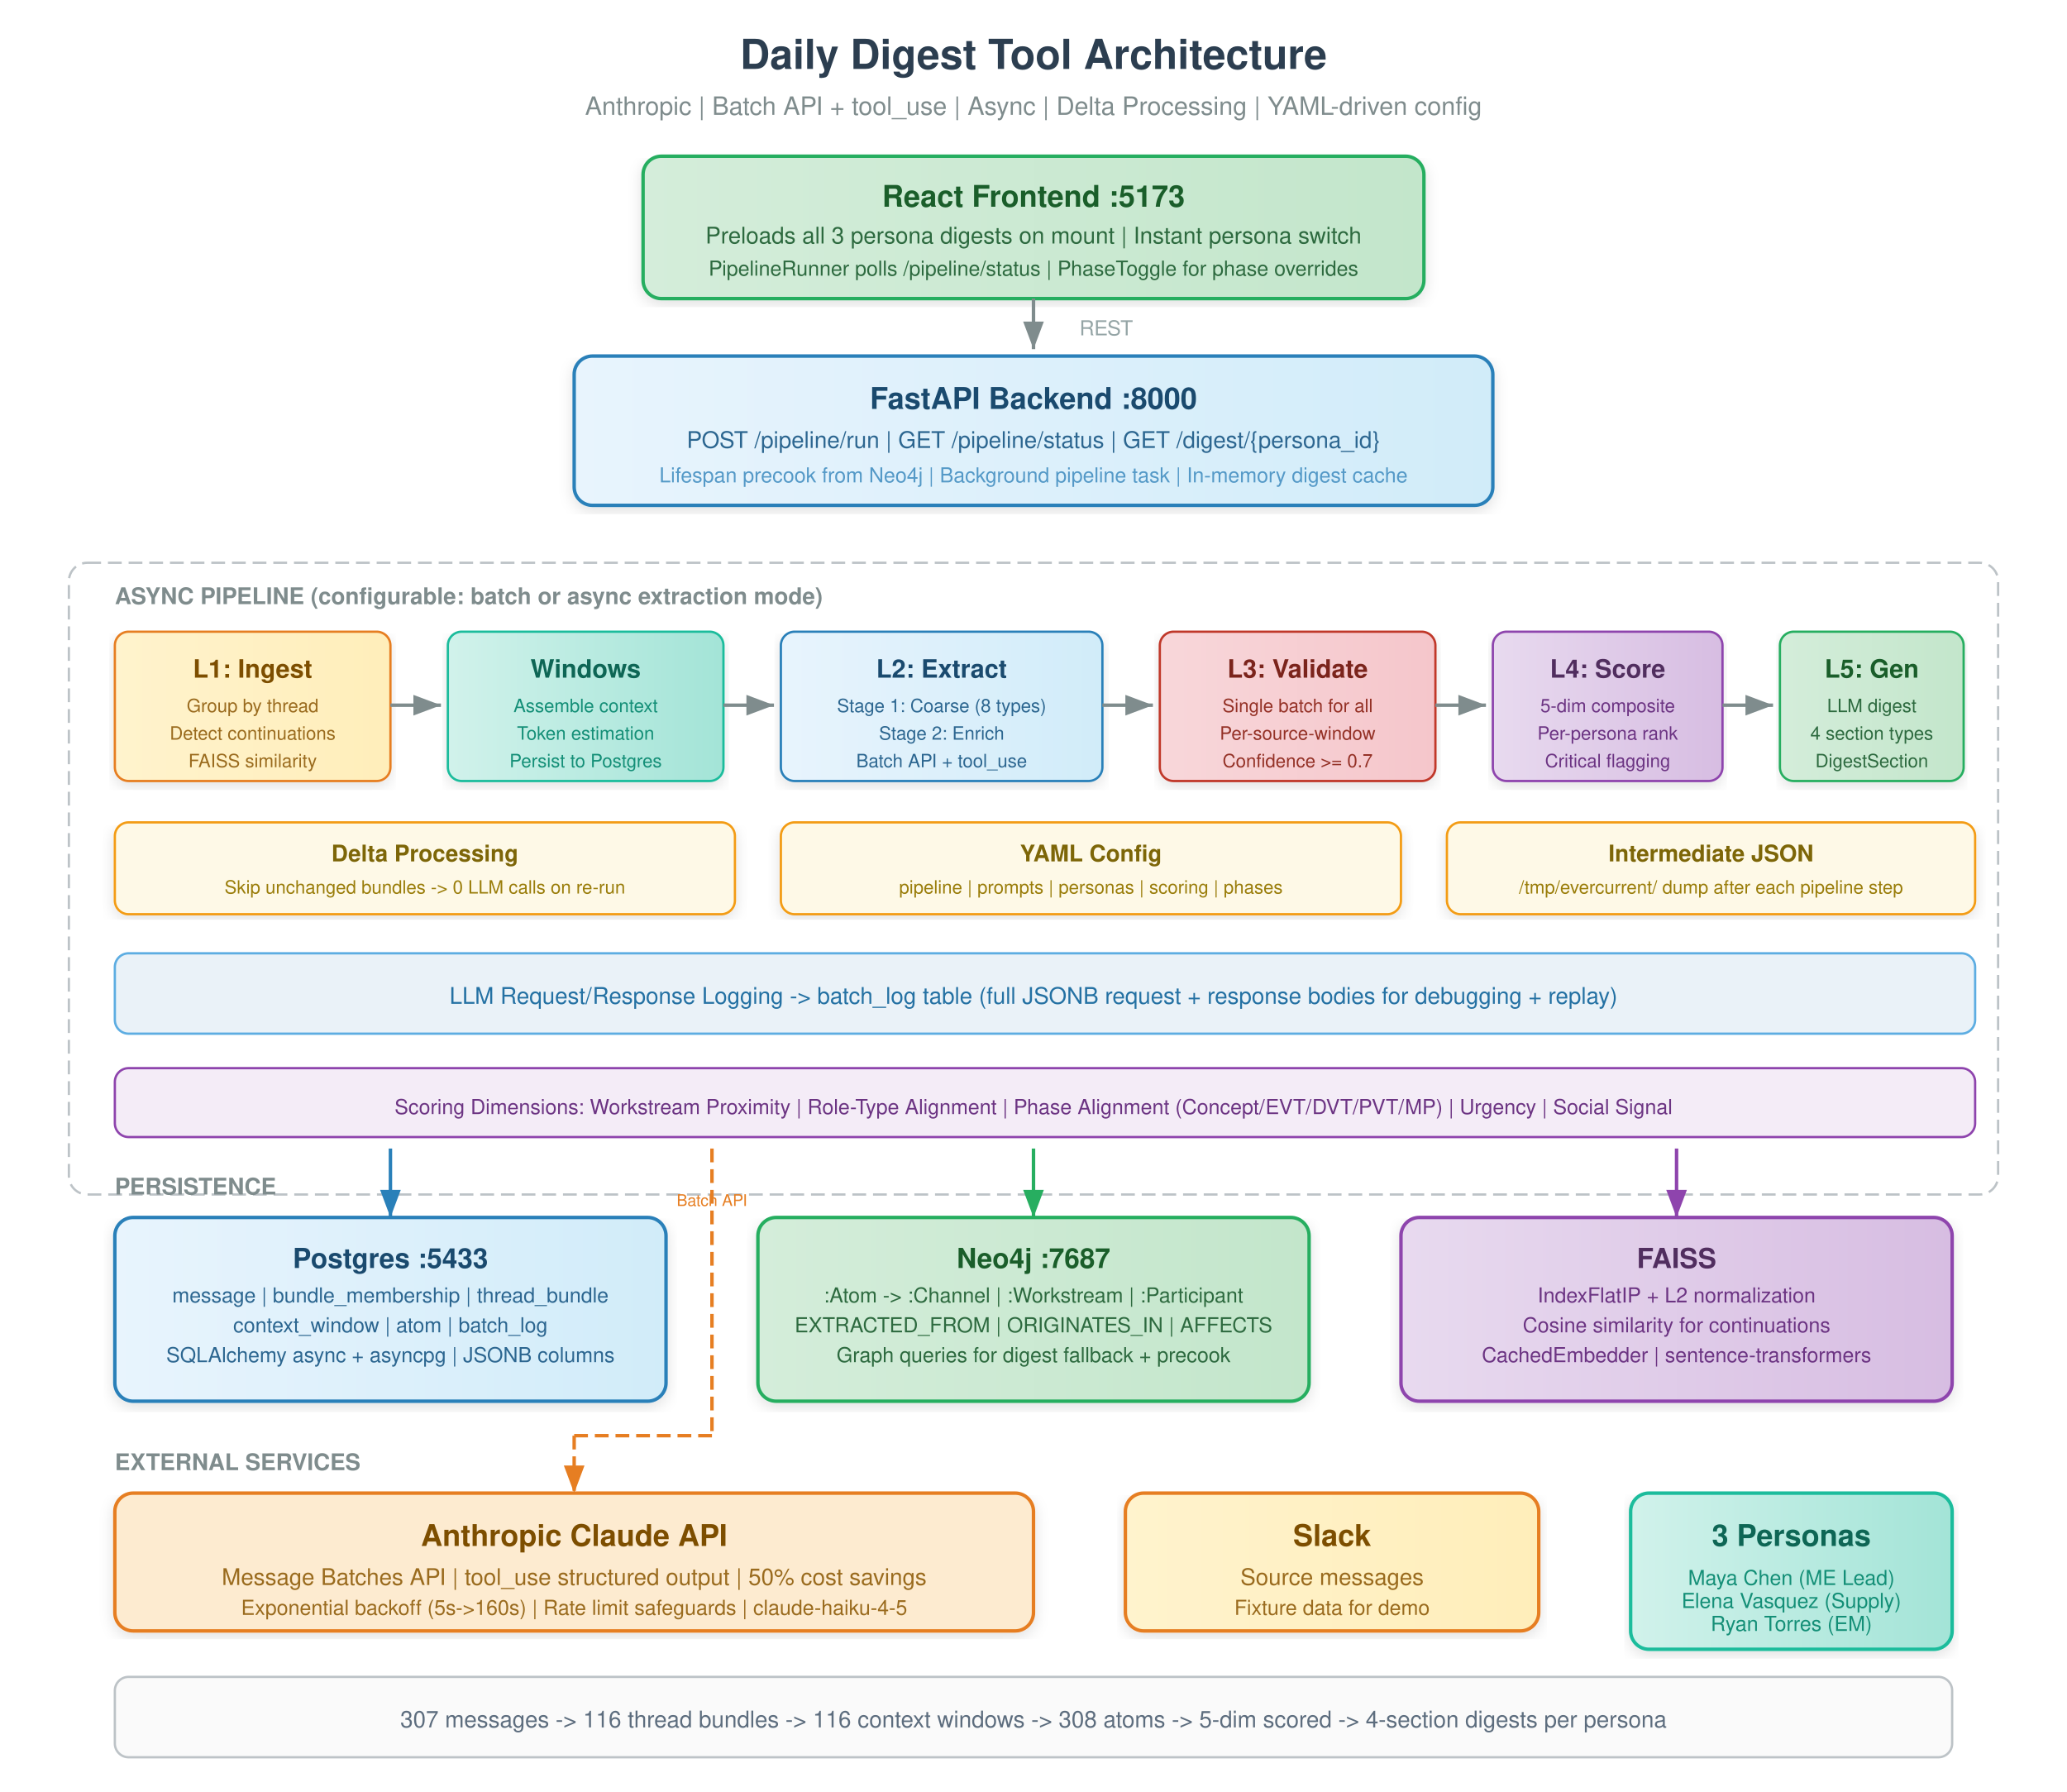
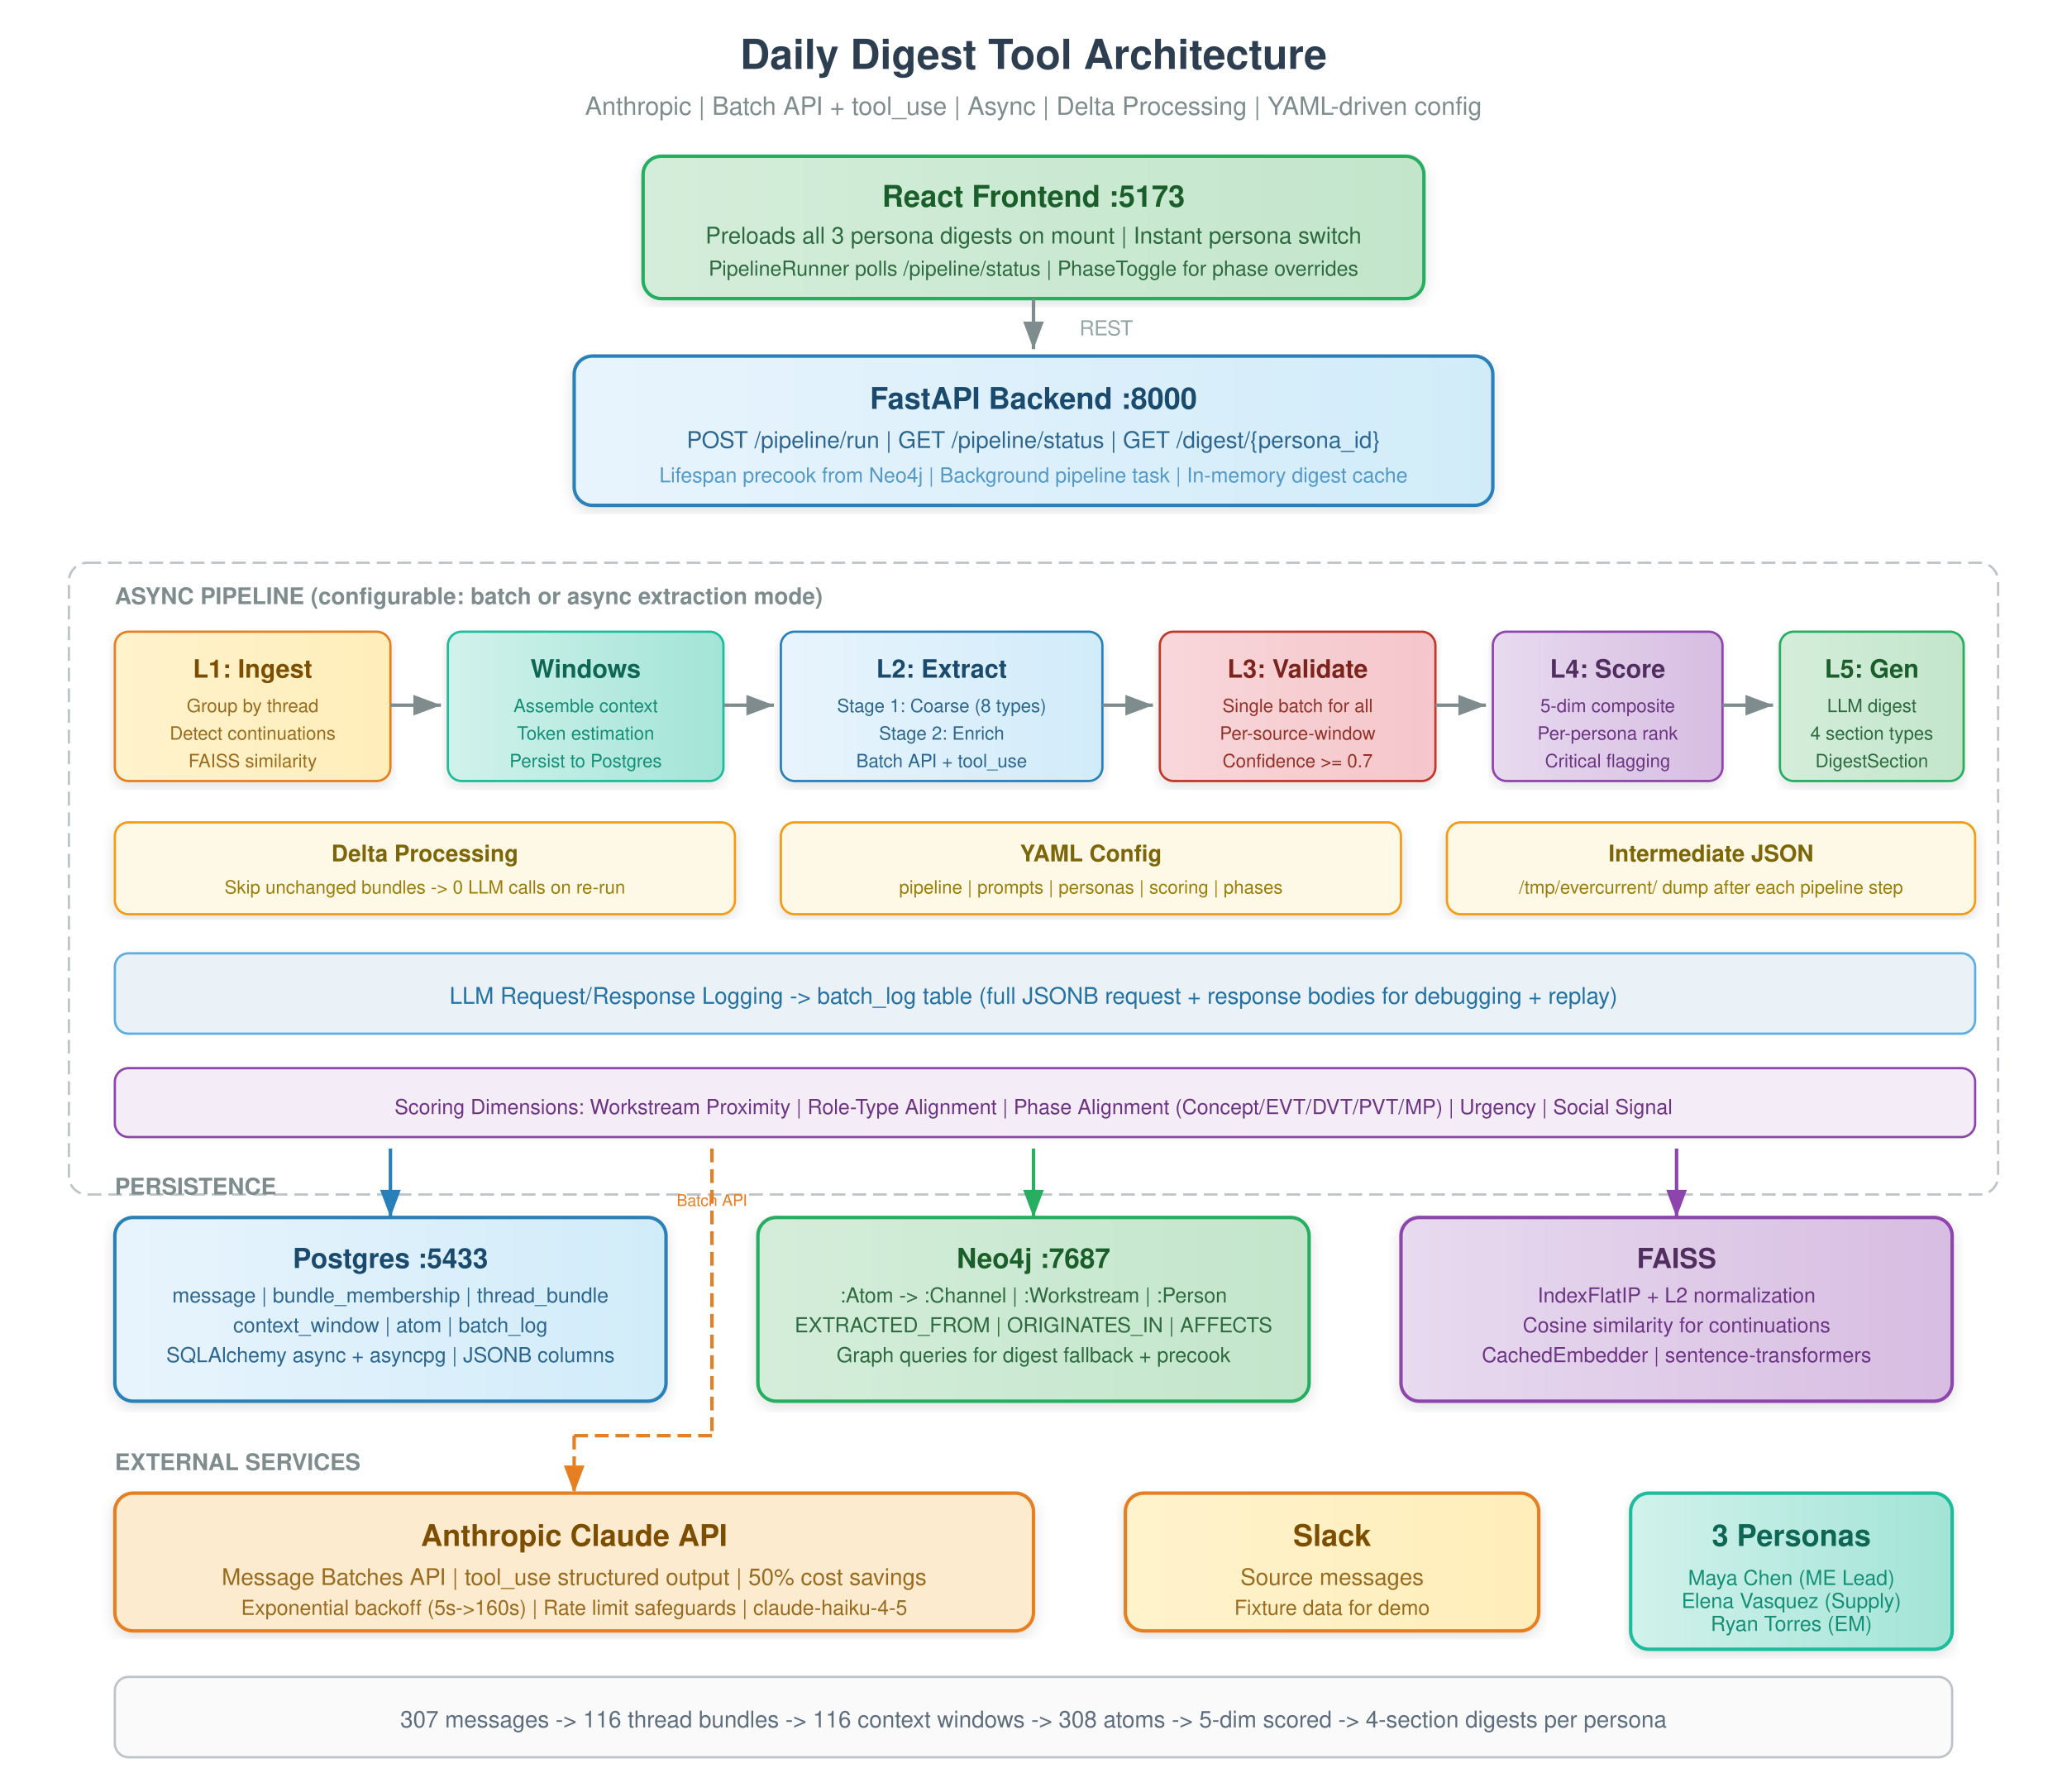
<svg xmlns="http://www.w3.org/2000/svg" viewBox="0 0 900 780" font-family="'Segoe UI', Helvetica, Arial, sans-serif">
  <defs>
    <linearGradient id="blueGrad" x1="0%" y1="0%" x2="100%" y2="0%">
      <stop offset="0%" stop-color="#e8f4fd" />
      <stop offset="100%" stop-color="#d1ecf9" />
    </linearGradient>
    <linearGradient id="greenGrad" x1="0%" y1="0%" x2="100%" y2="0%">
      <stop offset="0%" stop-color="#d4edda" />
      <stop offset="100%" stop-color="#c3e6cb" />
    </linearGradient>
    <linearGradient id="orangeGrad" x1="0%" y1="0%" x2="100%" y2="0%">
      <stop offset="0%" stop-color="#fff3cd" />
      <stop offset="100%" stop-color="#ffeeba" />
    </linearGradient>
    <linearGradient id="redGrad" x1="0%" y1="0%" x2="100%" y2="0%">
      <stop offset="0%" stop-color="#f8d7da" />
      <stop offset="100%" stop-color="#f5c6cb" />
    </linearGradient>
    <linearGradient id="purpleGrad" x1="0%" y1="0%" x2="100%" y2="0%">
      <stop offset="0%" stop-color="#e8daef" />
      <stop offset="100%" stop-color="#d7bde2" />
    </linearGradient>
    <linearGradient id="tealGrad" x1="0%" y1="0%" x2="100%" y2="0%">
      <stop offset="0%" stop-color="#d1f2eb" />
      <stop offset="100%" stop-color="#a3e4d7" />
    </linearGradient>
    <filter id="shadow" x="-2%" y="-2%" width="104%" height="108%">
      <feDropShadow dx="0" dy="2" stdDeviation="3" flood-opacity="0.12" />
    </filter>
    <marker id="arrow" markerWidth="8" markerHeight="6" refX="8" refY="3" orient="auto">
      <polygon points="0 0, 8 3, 0 6" fill="#7f8c8d" />
    </marker>
    <marker id="arrowBlue" markerWidth="8" markerHeight="6" refX="8" refY="3" orient="auto">
      <polygon points="0 0, 8 3, 0 6" fill="#2980b9" />
    </marker>
    <marker id="arrowOrange" markerWidth="8" markerHeight="6" refX="8" refY="3" orient="auto">
      <polygon points="0 0, 8 3, 0 6" fill="#e67e22" />
    </marker>
    <marker id="arrowGreen" markerWidth="8" markerHeight="6" refX="8" refY="3" orient="auto">
      <polygon points="0 0, 8 3, 0 6" fill="#27ae60" />
    </marker>
    <marker id="arrowPurple" markerWidth="8" markerHeight="6" refX="8" refY="3" orient="auto">
      <polygon points="0 0, 8 3, 0 6" fill="#8e44ad" />
    </marker>
  </defs>
  <text x="450" y="30" text-anchor="middle" font-size="18" font-weight="bold" fill="#2c3e50">Daily Digest Tool Architecture</text>
  <text x="450" y="50" text-anchor="middle" font-size="11" fill="#7f8c8d">Anthropic | Batch API + tool_use | Async | Delta Processing | YAML-driven config</text>
  <rect x="280" y="68" width="340" height="62" rx="8" fill="url(#greenGrad)" stroke="#27ae60" stroke-width="1.5" filter="url(#shadow)" />
  <text x="450" y="90" text-anchor="middle" font-size="13" font-weight="bold" fill="#1a5e2a">React Frontend :5173</text>
  <text x="450" y="106" text-anchor="middle" font-size="10" fill="#2d6a3f">Preloads all 3 persona digests on mount | Instant persona switch</text>
  <text x="450" y="120" text-anchor="middle" font-size="9" fill="#2d6a3f">PipelineRunner polls /pipeline/status | PhaseToggle for phase overrides</text>
  <line x1="450" y1="130" x2="450" y2="152" stroke="#7f8c8d" stroke-width="1.5" marker-end="url(#arrow)" />
  <text x="470" y="146" font-size="9" fill="#95a5a6">REST</text>
  <rect x="250" y="155" width="400" height="65" rx="8" fill="url(#blueGrad)" stroke="#2980b9" stroke-width="1.5" filter="url(#shadow)" />
  <text x="450" y="178" text-anchor="middle" font-size="13" font-weight="bold" fill="#1a4a6e">FastAPI Backend :8000</text>
  <text x="450" y="195" text-anchor="middle" font-size="10" fill="#2c6690">POST /pipeline/run | GET /pipeline/status | GET /digest/{persona_id}</text>
  <text x="450" y="210" text-anchor="middle" font-size="9" fill="#5499c7">Lifespan precook from Neo4j | Background pipeline task | In-memory digest cache</text>
  <rect x="30" y="245" width="840" height="275" rx="8" fill="none" stroke="#bdc3c7" stroke-width="1" stroke-dasharray="6,3" />
  <text x="50" y="263" font-size="10" font-weight="bold" fill="#7f8c8d">ASYNC PIPELINE (configurable: batch or async extraction mode)</text>
  <rect x="50" y="275" width="120" height="65" rx="6" fill="url(#orangeGrad)" stroke="#e67e22" stroke-width="1" filter="url(#shadow)" />
  <text x="110" y="295" text-anchor="middle" font-size="11" font-weight="bold" fill="#7d4e00">L1: Ingest</text>
  <text x="110" y="310" text-anchor="middle" font-size="8" fill="#9a6b1e">Group by thread</text>
  <text x="110" y="322" text-anchor="middle" font-size="8" fill="#9a6b1e">Detect continuations</text>
  <text x="110" y="334" text-anchor="middle" font-size="8" fill="#9a6b1e">FAISS similarity</text>
  <line x1="170" y1="307" x2="192" y2="307" stroke="#7f8c8d" stroke-width="1.5" marker-end="url(#arrow)" />
  <rect x="195" y="275" width="120" height="65" rx="6" fill="url(#tealGrad)" stroke="#1abc9c" stroke-width="1" filter="url(#shadow)" />
  <text x="255" y="295" text-anchor="middle" font-size="11" font-weight="bold" fill="#0e6655">Windows</text>
  <text x="255" y="310" text-anchor="middle" font-size="8" fill="#148f77">Assemble context</text>
  <text x="255" y="322" text-anchor="middle" font-size="8" fill="#148f77">Token estimation</text>
  <text x="255" y="334" text-anchor="middle" font-size="8" fill="#148f77">Persist to Postgres</text>
  <line x1="315" y1="307" x2="337" y2="307" stroke="#7f8c8d" stroke-width="1.5" marker-end="url(#arrow)" />
  <rect x="340" y="275" width="140" height="65" rx="6" fill="url(#blueGrad)" stroke="#2980b9" stroke-width="1" filter="url(#shadow)" />
  <text x="410" y="295" text-anchor="middle" font-size="11" font-weight="bold" fill="#1a4a6e">L2: Extract</text>
  <text x="410" y="310" text-anchor="middle" font-size="8" fill="#2c6690">Stage 1: Coarse (8 types)</text>
  <text x="410" y="322" text-anchor="middle" font-size="8" fill="#2c6690">Stage 2: Enrich</text>
  <text x="410" y="334" text-anchor="middle" font-size="8" fill="#2c6690">Batch API + tool_use</text>
  <line x1="480" y1="307" x2="502" y2="307" stroke="#7f8c8d" stroke-width="1.5" marker-end="url(#arrow)" />
  <rect x="505" y="275" width="120" height="65" rx="6" fill="url(#redGrad)" stroke="#c0392b" stroke-width="1" filter="url(#shadow)" />
  <text x="565" y="295" text-anchor="middle" font-size="11" font-weight="bold" fill="#7b241c">L3: Validate</text>
  <text x="565" y="310" text-anchor="middle" font-size="8" fill="#943126">Single batch for all</text>
  <text x="565" y="322" text-anchor="middle" font-size="8" fill="#943126">Per-source-window</text>
  <text x="565" y="334" text-anchor="middle" font-size="8" fill="#943126">Confidence &gt;= 0.7</text>
  <line x1="625" y1="307" x2="647" y2="307" stroke="#7f8c8d" stroke-width="1.5" marker-end="url(#arrow)" />
  <rect x="650" y="275" width="100" height="65" rx="6" fill="url(#purpleGrad)" stroke="#8e44ad" stroke-width="1" filter="url(#shadow)" />
  <text x="700" y="295" text-anchor="middle" font-size="11" font-weight="bold" fill="#512e5f">L4: Score</text>
  <text x="700" y="310" text-anchor="middle" font-size="8" fill="#6c3483">5-dim composite</text>
  <text x="700" y="322" text-anchor="middle" font-size="8" fill="#6c3483">Per-persona rank</text>
  <text x="700" y="334" text-anchor="middle" font-size="8" fill="#6c3483">Critical flagging</text>
  <line x1="750" y1="307" x2="772" y2="307" stroke="#7f8c8d" stroke-width="1.5" marker-end="url(#arrow)" />
  <rect x="775" y="275" width="80" height="65" rx="6" fill="url(#greenGrad)" stroke="#27ae60" stroke-width="1" filter="url(#shadow)" />
  <text x="815" y="295" text-anchor="middle" font-size="11" font-weight="bold" fill="#1a5e2a">L5: Gen</text>
  <text x="815" y="310" text-anchor="middle" font-size="8" fill="#2d6a3f">LLM digest</text>
  <text x="815" y="322" text-anchor="middle" font-size="8" fill="#2d6a3f">4 section types</text>
  <text x="815" y="334" text-anchor="middle" font-size="8" fill="#2d6a3f">DigestSection</text>
  <rect x="50" y="358" width="270" height="40" rx="6" fill="#fef9e7" stroke="#f39c12" stroke-width="1" filter="url(#shadow)" />
  <text x="185" y="375" text-anchor="middle" font-size="10" font-weight="bold" fill="#7d6608">Delta Processing</text>
  <text x="185" y="389" text-anchor="middle" font-size="8" fill="#9a7d0a">Skip unchanged bundles -&gt; 0 LLM calls on re-run</text>
  <rect x="340" y="358" width="270" height="40" rx="6" fill="#fef9e7" stroke="#f39c12" stroke-width="1" filter="url(#shadow)" />
  <text x="475" y="375" text-anchor="middle" font-size="10" font-weight="bold" fill="#7d6608">YAML Config</text>
  <text x="475" y="389" text-anchor="middle" font-size="8" fill="#9a7d0a">pipeline | prompts | personas | scoring | phases</text>
  <rect x="630" y="358" width="230" height="40" rx="6" fill="#fef9e7" stroke="#f39c12" stroke-width="1" filter="url(#shadow)" />
  <text x="745" y="375" text-anchor="middle" font-size="10" font-weight="bold" fill="#7d6608">Intermediate JSON</text>
  <text x="745" y="389" text-anchor="middle" font-size="8" fill="#9a7d0a">/tmp/evercurrent/ dump after each pipeline step</text>
  <rect x="50" y="415" width="810" height="35" rx="6" fill="#eaf2f8" stroke="#5dade2" stroke-width="1" />
  <text x="450" y="437" text-anchor="middle" font-size="10" fill="#2471a3">LLM Request/Response Logging -&gt; batch_log table (full JSONB request + response bodies for debugging + replay)</text>
  <rect x="50" y="465" width="810" height="30" rx="6" fill="#f4ecf7" stroke="#8e44ad" stroke-width="1" />
  <text x="450" y="485" text-anchor="middle" font-size="9" fill="#6c3483">Scoring Dimensions: Workstream Proximity | Role-Type Alignment | Phase Alignment (Concept/EVT/DVT/PVT/MP) | Urgency | Social Signal</text>
  <text x="50" y="520" font-size="10" font-weight="bold" fill="#7f8c8d">PERSISTENCE</text>
  <rect x="50" y="530" width="240" height="80" rx="8" fill="url(#blueGrad)" stroke="#2980b9" stroke-width="1.5" filter="url(#shadow)" />
  <text x="170" y="552" text-anchor="middle" font-size="12" font-weight="bold" fill="#1a4a6e">Postgres :5433</text>
  <text x="170" y="567" text-anchor="middle" font-size="9" fill="#2c6690">message | bundle_membership | thread_bundle</text>
  <text x="170" y="580" text-anchor="middle" font-size="9" fill="#2c6690">context_window | atom | batch_log</text>
  <text x="170" y="593" text-anchor="middle" font-size="9" fill="#2c6690">SQLAlchemy async + asyncpg | JSONB columns</text>
  <rect x="330" y="530" width="240" height="80" rx="8" fill="url(#greenGrad)" stroke="#27ae60" stroke-width="1.5" filter="url(#shadow)" />
  <text x="450" y="552" text-anchor="middle" font-size="12" font-weight="bold" fill="#1a5e2a">Neo4j :7687</text>
-   <text x="450" y="567" text-anchor="middle" font-size="9" fill="#2d6a3f">:Atom -&gt; :Channel | :Workstream | :Participant</text>
+   <text x="450" y="567" text-anchor="middle" font-size="9" fill="#2d6a3f">:Atom -&gt; :Channel | :Workstream | :Person</text>
  <text x="450" y="580" text-anchor="middle" font-size="9" fill="#2d6a3f">EXTRACTED_FROM | ORIGINATES_IN | AFFECTS</text>
  <text x="450" y="593" text-anchor="middle" font-size="9" fill="#2d6a3f">Graph queries for digest fallback + precook</text>
  <rect x="610" y="530" width="240" height="80" rx="8" fill="url(#purpleGrad)" stroke="#8e44ad" stroke-width="1.5" filter="url(#shadow)" />
  <text x="730" y="552" text-anchor="middle" font-size="12" font-weight="bold" fill="#512e5f">FAISS</text>
  <text x="730" y="567" text-anchor="middle" font-size="9" fill="#6c3483">IndexFlatIP + L2 normalization</text>
  <text x="730" y="580" text-anchor="middle" font-size="9" fill="#6c3483">Cosine similarity for continuations</text>
  <text x="730" y="593" text-anchor="middle" font-size="9" fill="#6c3483">CachedEmbedder | sentence-transformers</text>
  <line x1="170" y1="500" x2="170" y2="530" stroke="#2980b9" stroke-width="1.5" marker-end="url(#arrowBlue)" />
  <line x1="450" y1="500" x2="450" y2="530" stroke="#27ae60" stroke-width="1.5" marker-end="url(#arrowGreen)" />
  <line x1="730" y1="500" x2="730" y2="530" stroke="#8e44ad" stroke-width="1.5" marker-end="url(#arrowPurple)" />
  <text x="50" y="640" font-size="10" font-weight="bold" fill="#7f8c8d">EXTERNAL SERVICES</text>
  <rect x="50" y="650" width="400" height="60" rx="8" fill="#fdebd0" stroke="#e67e22" stroke-width="1.5" filter="url(#shadow)" />
  <text x="250" y="673" text-anchor="middle" font-size="13" font-weight="bold" fill="#7d4e00">Anthropic Claude API</text>
  <text x="250" y="690" text-anchor="middle" font-size="10" fill="#9a6b1e">Message Batches API | tool_use structured output | 50% cost savings</text>
  <text x="250" y="703" text-anchor="middle" font-size="9" fill="#9a6b1e">Exponential backoff (5s-&gt;160s) | Rate limit safeguards | claude-haiku-4-5</text>
  <rect x="490" y="650" width="180" height="60" rx="8" fill="url(#orangeGrad)" stroke="#e67e22" stroke-width="1.5" filter="url(#shadow)" />
  <text x="580" y="673" text-anchor="middle" font-size="13" font-weight="bold" fill="#7d4e00">Slack</text>
  <text x="580" y="690" text-anchor="middle" font-size="10" fill="#9a6b1e">Source messages</text>
  <text x="580" y="703" text-anchor="middle" font-size="9" fill="#9a6b1e">Fixture data for demo</text>
  <rect x="710" y="650" width="140" height="68" rx="8" fill="url(#tealGrad)" stroke="#1abc9c" stroke-width="1.5" filter="url(#shadow)" />
  <text x="780" y="673" text-anchor="middle" font-size="13" font-weight="bold" fill="#0e6655">3 Personas</text>
  <text x="780" y="690" text-anchor="middle" font-size="9" fill="#148f77">Maya Chen (ME Lead)</text>
  <text x="780" y="700" text-anchor="middle" font-size="9" fill="#148f77">Elena Vasquez (Supply)</text>
  <text x="780" y="710" text-anchor="middle" font-size="9" fill="#148f77">Ryan Torres (EM)</text>
  <line x1="310" y1="500" x2="310" y2="625" stroke="#e67e22" stroke-width="1.5" stroke-dasharray="6,3" />
  <line x1="310" y1="625" x2="250" y2="625" stroke="#e67e22" stroke-width="1.5" stroke-dasharray="6,3" />
  <line x1="250" y1="625" x2="250" y2="650" stroke="#e67e22" stroke-width="1.5" stroke-dasharray="6,3" marker-end="url(#arrowOrange)" />
  <text x="310" y="525" text-anchor="middle" font-size="7" fill="#e67e22">Batch API</text>
  <rect x="50" y="730" width="800" height="35" rx="6" fill="#fafafa" stroke="#bdc3c7" stroke-width="1" />
  <text x="450" y="752" text-anchor="middle" font-size="10" fill="#5d6d7e">307 messages -&gt; 116 thread bundles -&gt; 116 context windows -&gt; 308 atoms -&gt; 5-dim scored -&gt; 4-section digests per persona</text>
</svg>
